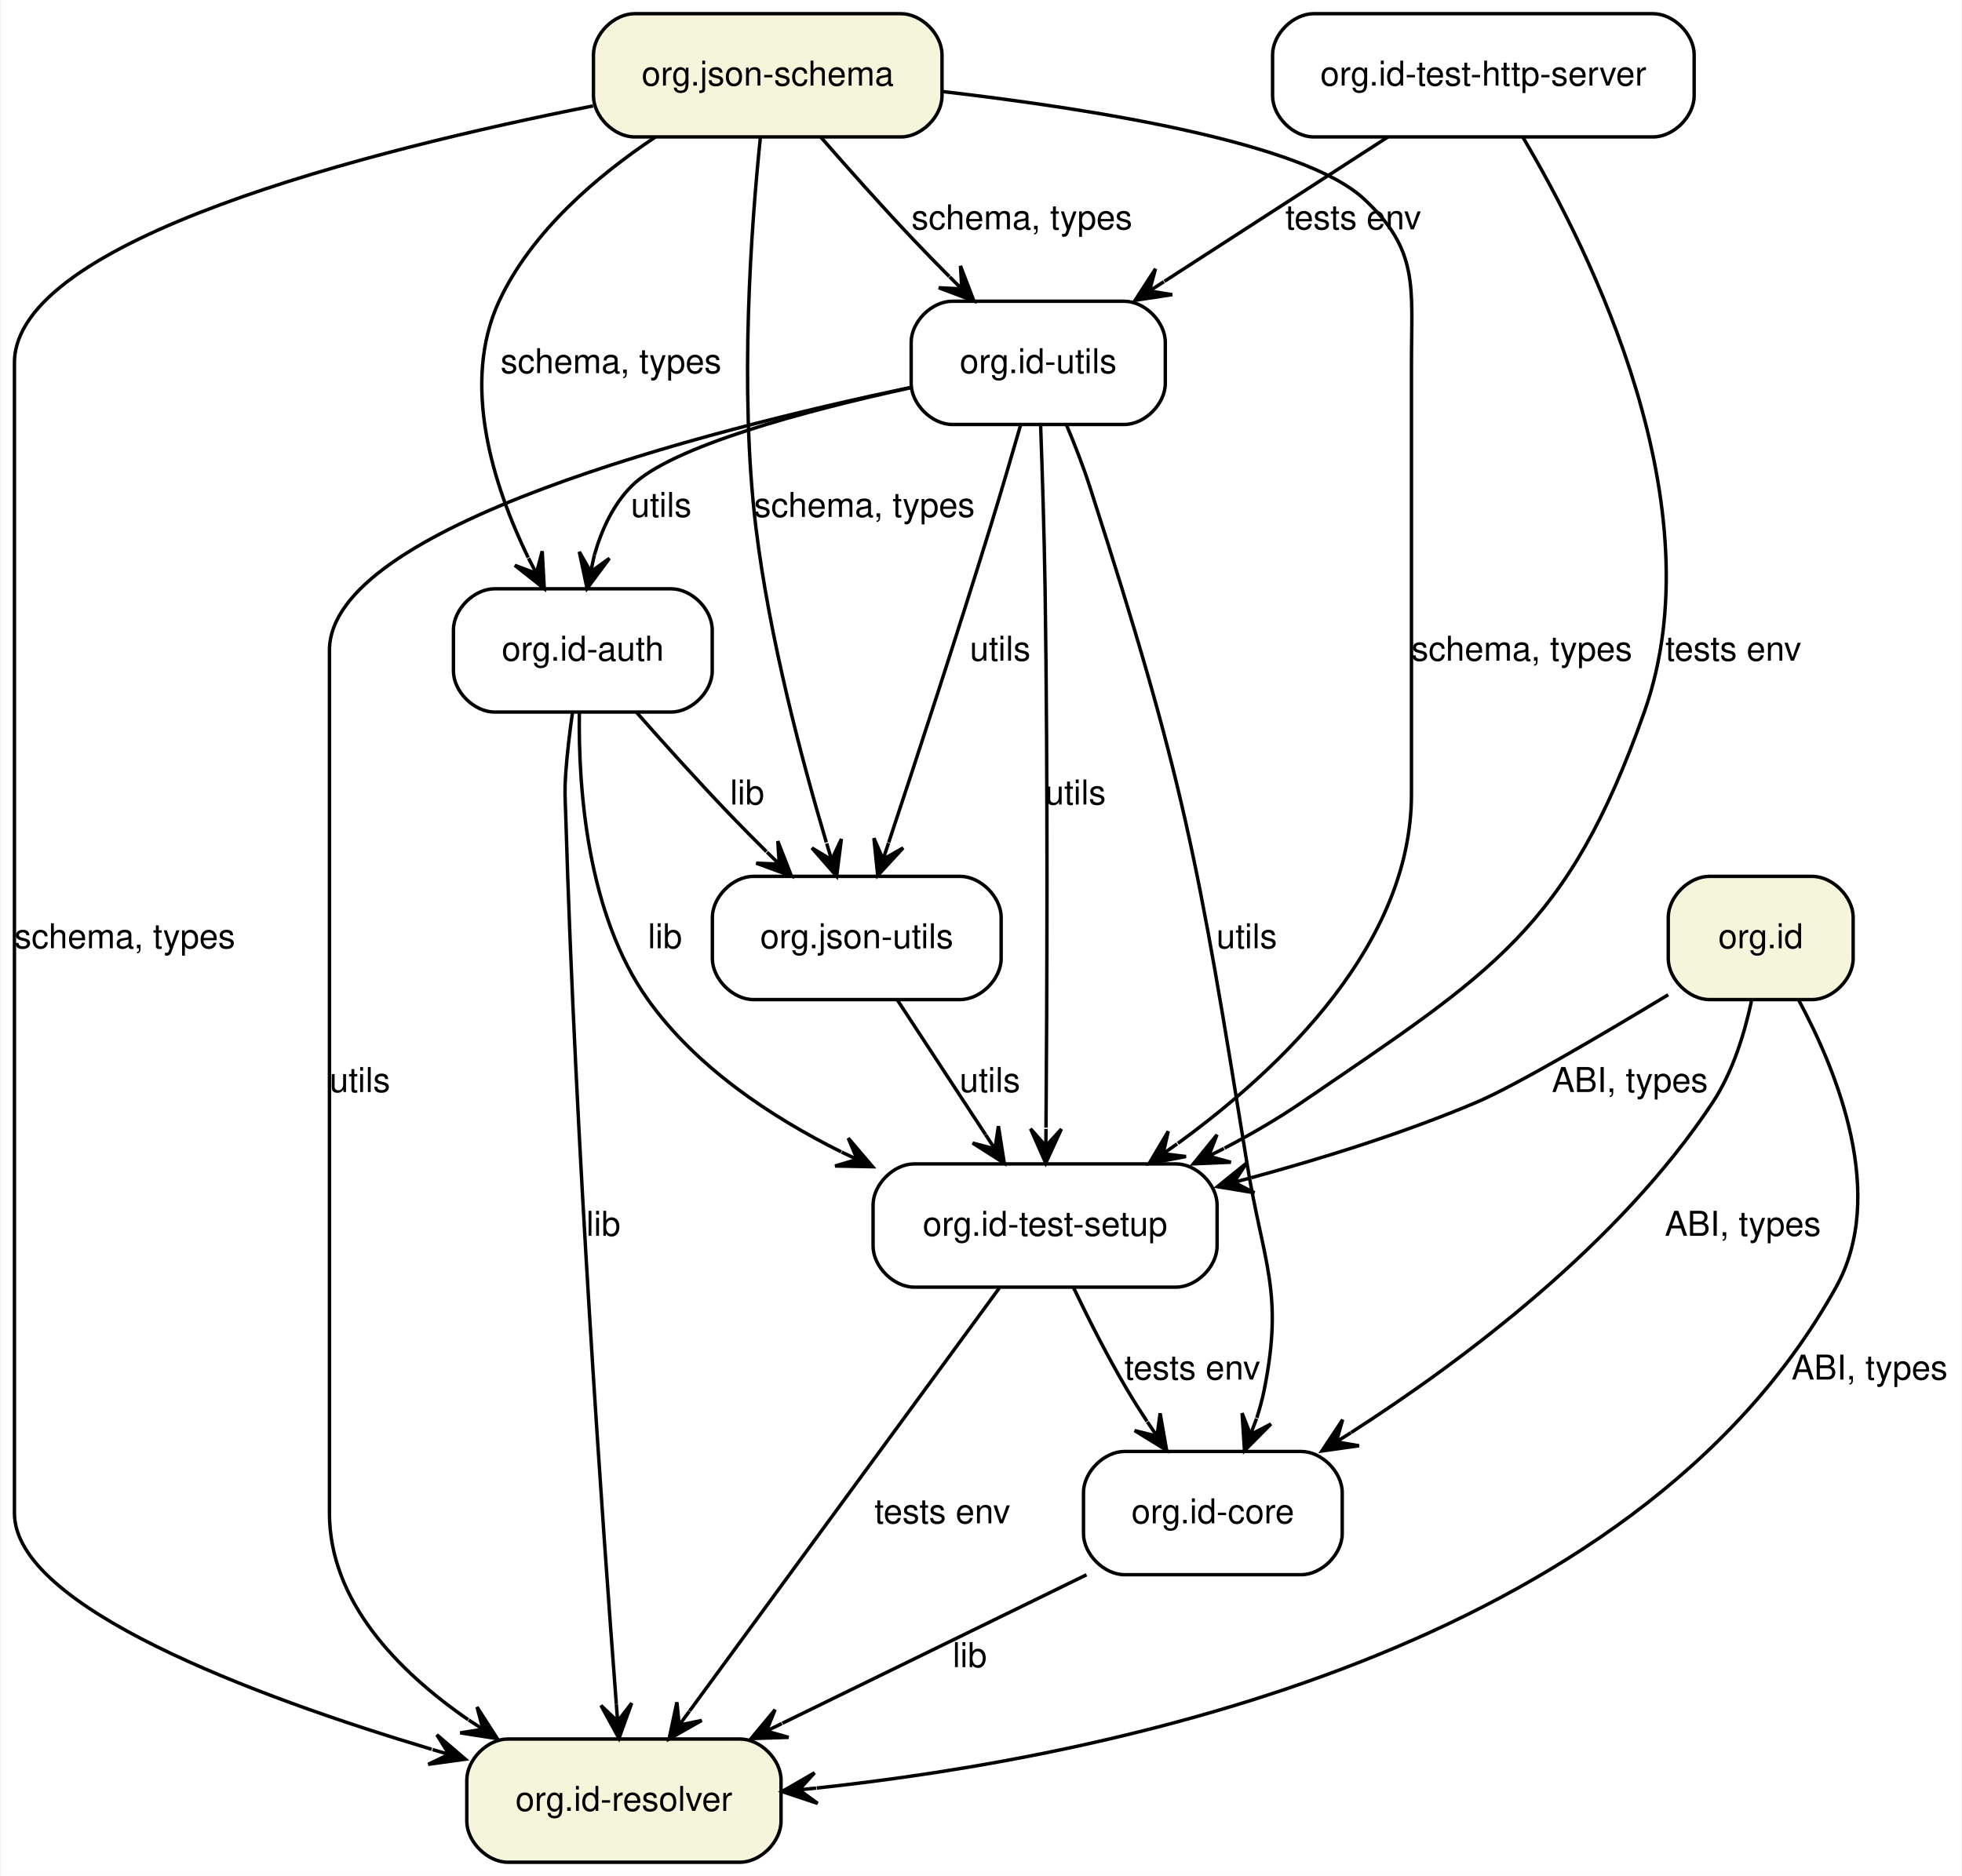
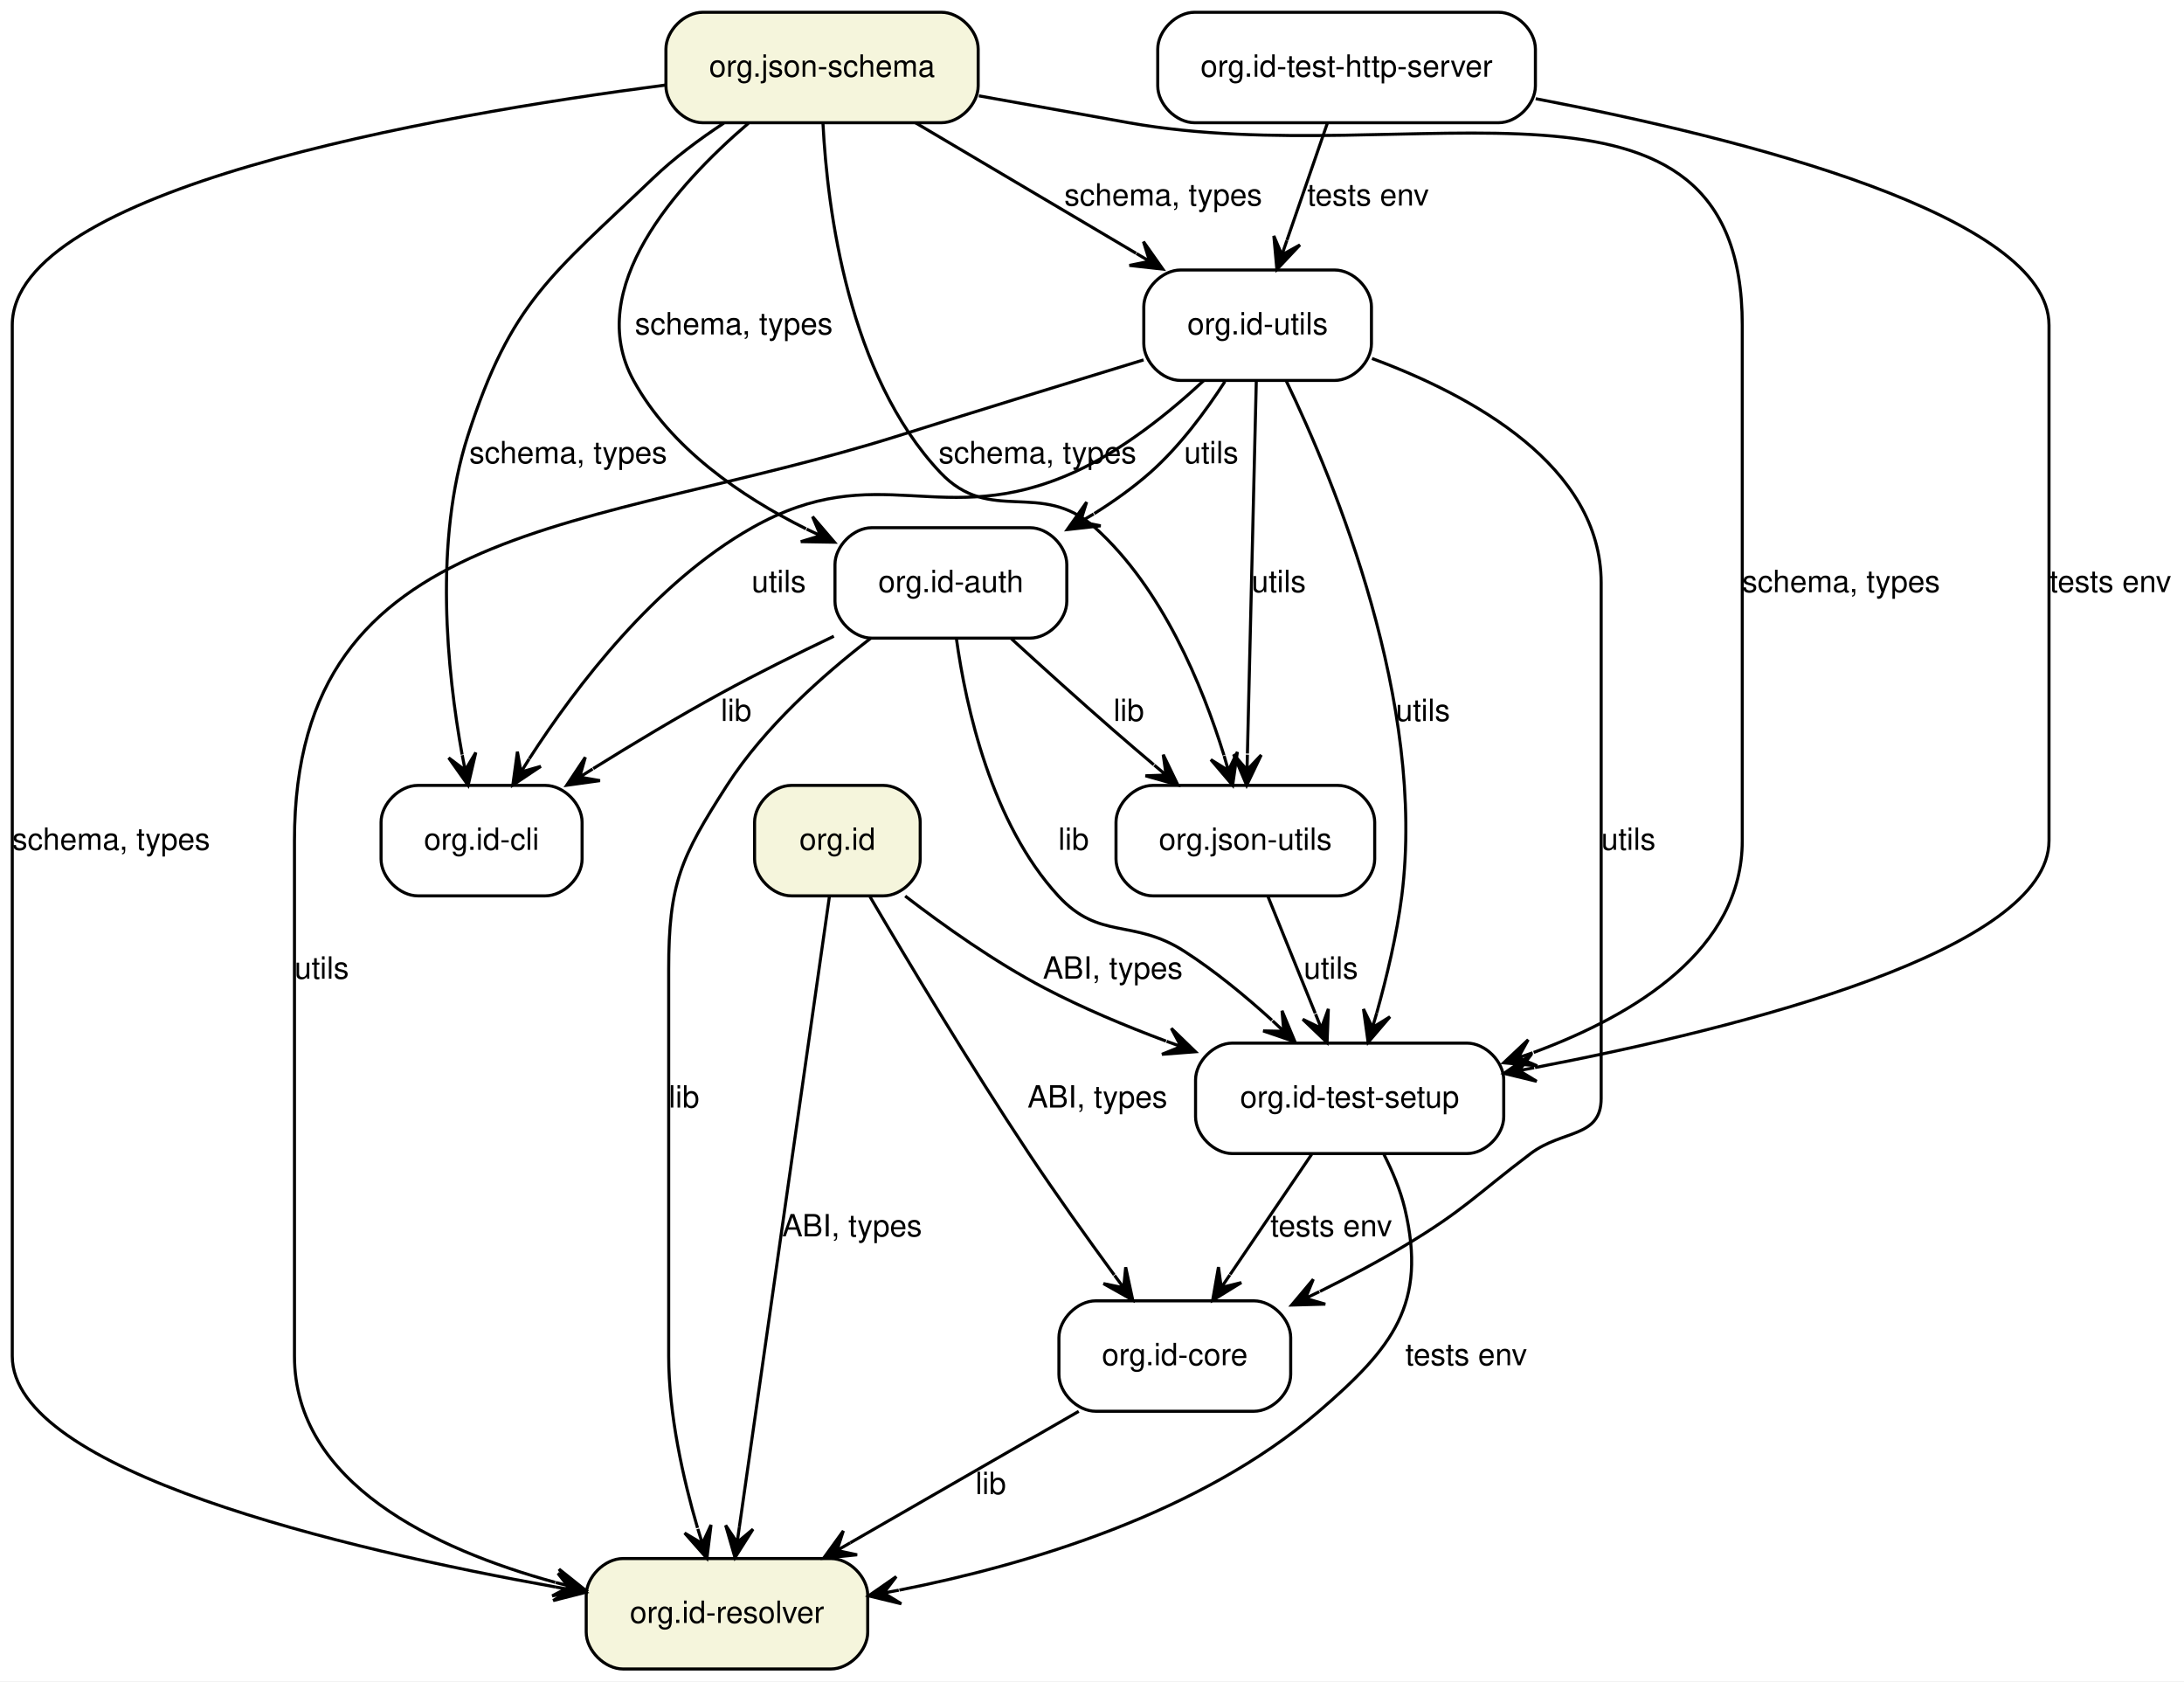
- <svg xmlns="http://www.w3.org/2000/svg" width="573pt" height="548pt" viewBox="0.00 0.00 572.57 548.00">
+ <svg xmlns="http://www.w3.org/2000/svg" width="712pt" height="548pt" viewBox="0.00 0.00 712.01 548.00">
  <g id="graph0" class="graph" transform="scale(1 1) rotate(0) translate(4 544)">
-     <polygon fill="#ffffff" stroke="transparent" points="-4,4 -4,-544 568.572,-544 568.572,4 -4,4" />
+     <polygon fill="#ffffff" stroke="transparent" points="-4,4 -4,-544 708.014,-544 708.014,4 -4,4" />
    <g id="node1" class="node">
-       <path fill="#f5f5dc" stroke="#000000" d="M258.898,-540C258.898,-540 181.102,-540 181.102,-540 175.102,-540 169.102,-534 169.102,-528 169.102,-528 169.102,-516 169.102,-516 169.102,-510 175.102,-504 181.102,-504 181.102,-504 258.898,-504 258.898,-504 264.898,-504 270.898,-510 270.898,-516 270.898,-516 270.898,-528 270.898,-528 270.898,-534 264.898,-540 258.898,-540" />
-       <text text-anchor="middle" x="220" y="-519" font-family="Helvetica,sans-Serif" font-size="10.00" fill="#000000">org.json-schema</text>
+       <path fill="#f5f5dc" stroke="#000000" d="M302.898,-540C302.898,-540 225.102,-540 225.102,-540 219.102,-540 213.102,-534 213.102,-528 213.102,-528 213.102,-516 213.102,-516 213.102,-510 219.102,-504 225.102,-504 225.102,-504 302.898,-504 302.898,-504 308.898,-504 314.898,-510 314.898,-516 314.898,-516 314.898,-528 314.898,-528 314.898,-534 308.898,-540 302.898,-540" />
+       <text text-anchor="middle" x="264" y="-519" font-family="Helvetica,sans-Serif" font-size="10.00" fill="#000000">org.json-schema</text>
    </g>
    <g id="node2" class="node">
-       <path fill="none" stroke="#000000" d="M324.109,-456C324.109,-456 273.891,-456 273.891,-456 267.891,-456 261.891,-450 261.891,-444 261.891,-444 261.891,-432 261.891,-432 261.891,-426 267.891,-420 273.891,-420 273.891,-420 324.109,-420 324.109,-420 330.109,-420 336.109,-426 336.109,-432 336.109,-432 336.109,-444 336.109,-444 336.109,-450 330.109,-456 324.109,-456" />
-       <text text-anchor="middle" x="299" y="-435" font-family="Helvetica,sans-Serif" font-size="10.00" fill="#000000">org.id-utils</text>
+       <path fill="none" stroke="#000000" d="M431.109,-456C431.109,-456 380.891,-456 380.891,-456 374.891,-456 368.891,-450 368.891,-444 368.891,-444 368.891,-432 368.891,-432 368.891,-426 374.891,-420 380.891,-420 380.891,-420 431.109,-420 431.109,-420 437.109,-420 443.109,-426 443.109,-432 443.109,-432 443.109,-444 443.109,-444 443.109,-450 437.109,-456 431.109,-456" />
+       <text text-anchor="middle" x="406" y="-435" font-family="Helvetica,sans-Serif" font-size="10.00" fill="#000000">org.id-utils</text>
    </g>
    <g id="edge1" class="edge">
-       <path fill="none" stroke="#000000" d="M235.48,-503.965C243.427,-494.853 253.349,-483.699 262.539,-474 265.881,-470.473 269.457,-466.812 273.015,-463.234" />
-       <polygon fill="#000000" stroke="#000000" points="280.212,-456.079 276.293,-466.321 276.666,-459.605 273.12,-463.13 273.12,-463.13 273.12,-463.13 276.666,-459.605 269.947,-459.939 280.212,-456.079 280.212,-456.079" />
-       <text text-anchor="middle" x="294.231" y="-477" font-family="Helvetica,sans-Serif" font-size="10.00" fill="#000000">schema, types</text>
+       <path fill="none" stroke="#000000" d="M294.463,-503.98C315.47,-491.553 343.597,-474.914 366.35,-461.455" />
+       <polygon fill="#000000" stroke="#000000" points="375.098,-456.28 368.782,-465.245 370.794,-458.826 366.491,-461.372 366.491,-461.372 366.491,-461.372 370.794,-458.826 364.2,-457.498 375.098,-456.28 375.098,-456.28" />
+       <text text-anchor="middle" x="375.231" y="-477" font-family="Helvetica,sans-Serif" font-size="10.00" fill="#000000">schema, types</text>
    </g>
    <g id="node3" class="node">
-       <path fill="none" stroke="#000000" d="M191.789,-372C191.789,-372 140.211,-372 140.211,-372 134.211,-372 128.211,-366 128.211,-360 128.211,-360 128.211,-348 128.211,-348 128.211,-342 134.211,-336 140.211,-336 140.211,-336 191.789,-336 191.789,-336 197.789,-336 203.789,-342 203.789,-348 203.789,-348 203.789,-360 203.789,-360 203.789,-366 197.789,-372 191.789,-372" />
-       <text text-anchor="middle" x="166" y="-351" font-family="Helvetica,sans-Serif" font-size="10.00" fill="#000000">org.id-auth</text>
+       <path fill="none" stroke="#000000" d="M331.789,-372C331.789,-372 280.211,-372 280.211,-372 274.211,-372 268.211,-366 268.211,-360 268.211,-360 268.211,-348 268.211,-348 268.211,-342 274.211,-336 280.211,-336 280.211,-336 331.789,-336 331.789,-336 337.789,-336 343.789,-342 343.789,-348 343.789,-348 343.789,-360 343.789,-360 343.789,-366 337.789,-372 331.789,-372" />
+       <text text-anchor="middle" x="306" y="-351" font-family="Helvetica,sans-Serif" font-size="10.00" fill="#000000">org.id-auth</text>
    </g>
    <g id="edge2" class="edge">
-       <path fill="none" stroke="#000000" d="M187.173,-503.956C170.16,-492.639 151.005,-476.333 141.539,-456 130.341,-431.949 139.811,-402.238 150.051,-381.099" />
-       <polygon fill="#000000" stroke="#000000" points="154.739,-372.04 154.139,-382.99 152.44,-376.481 150.143,-380.921 150.143,-380.921 150.143,-380.921 152.44,-376.481 146.146,-378.853 154.739,-372.04 154.739,-372.04" />
-       <text text-anchor="middle" x="174.231" y="-435" font-family="Helvetica,sans-Serif" font-size="10.00" fill="#000000">schema, types</text>
+       <path fill="none" stroke="#000000" d="M240.006,-503.837C216.412,-483.639 186.14,-449.913 202.539,-420 214.628,-397.949 237.563,-382.201 258.773,-371.632" />
+       <polygon fill="#000000" stroke="#000000" points="268.035,-367.277 260.901,-375.605 263.511,-369.405 258.986,-371.532 258.986,-371.532 258.986,-371.532 263.511,-369.405 257.071,-367.46 268.035,-367.277 268.035,-367.277" />
+       <text text-anchor="middle" x="235.231" y="-435" font-family="Helvetica,sans-Serif" font-size="10.00" fill="#000000">schema, types</text>
    </g>
    <g id="node4" class="node">
-       <path fill="none" stroke="#000000" d="M339.235,-204C339.235,-204 262.765,-204 262.765,-204 256.765,-204 250.765,-198 250.765,-192 250.765,-192 250.765,-180 250.765,-180 250.765,-174 256.765,-168 262.765,-168 262.765,-168 339.235,-168 339.235,-168 345.235,-168 351.235,-174 351.235,-180 351.235,-180 351.235,-192 351.235,-192 351.235,-198 345.235,-204 339.235,-204" />
-       <text text-anchor="middle" x="301" y="-183" font-family="Helvetica,sans-Serif" font-size="10.00" fill="#000000">org.id-test-setup</text>
+       <path fill="none" stroke="#000000" d="M474.235,-204C474.235,-204 397.765,-204 397.765,-204 391.765,-204 385.765,-198 385.765,-192 385.765,-192 385.765,-180 385.765,-180 385.765,-174 391.765,-168 397.765,-168 397.765,-168 474.235,-168 474.235,-168 480.235,-168 486.235,-174 486.235,-180 486.235,-180 486.235,-192 486.235,-192 486.235,-198 480.235,-204 474.235,-204" />
+       <text text-anchor="middle" x="436" y="-183" font-family="Helvetica,sans-Serif" font-size="10.00" fill="#000000">org.id-test-setup</text>
    </g>
    <g id="edge3" class="edge">
-       <path fill="none" stroke="#000000" d="M271.247,-517.234C315.964,-512.057 376.378,-502.27 394,-486 410.328,-470.926 408,-460.222 408,-438 408,-438 408,-438 408,-312 408,-268.455 370.41,-232.264 339.79,-210.008" />
-       <polygon fill="#000000" stroke="#000000" points="331.376,-204.105 342.147,-206.164 335.469,-206.977 339.562,-209.848 339.562,-209.848 339.562,-209.848 335.469,-206.977 336.978,-213.532 331.376,-204.105 331.376,-204.105" />
-       <text text-anchor="middle" x="440.231" y="-351" font-family="Helvetica,sans-Serif" font-size="10.00" fill="#000000">schema, types</text>
+       <path fill="none" stroke="#000000" d="M315.123,-512.763C330.803,-509.939 348.11,-506.832 364,-504 456.152,-487.575 564,-531.604 564,-438 564,-438 564,-438 564,-270 564,-234.559 529.275,-213.249 495.999,-200.964" />
+       <polygon fill="#000000" stroke="#000000" points="486.222,-197.585 497.143,-196.598 490.947,-199.218 495.673,-200.851 495.673,-200.851 495.673,-200.851 490.947,-199.218 494.203,-205.105 486.222,-197.585 486.222,-197.585" />
+       <text text-anchor="middle" x="596.231" y="-351" font-family="Helvetica,sans-Serif" font-size="10.00" fill="#000000">schema, types</text>
    </g>
    <g id="node5" class="node">
-       <path fill="none" stroke="#000000" d="M276.169,-288C276.169,-288 215.831,-288 215.831,-288 209.831,-288 203.831,-282 203.831,-276 203.831,-276 203.831,-264 203.831,-264 203.831,-258 209.831,-252 215.831,-252 215.831,-252 276.169,-252 276.169,-252 282.169,-252 288.169,-258 288.169,-264 288.169,-264 288.169,-276 288.169,-276 288.169,-282 282.169,-288 276.169,-288" />
-       <text text-anchor="middle" x="246" y="-267" font-family="Helvetica,sans-Serif" font-size="10.00" fill="#000000">org.json-utils</text>
+       <path fill="none" stroke="#000000" d="M432.169,-288C432.169,-288 371.831,-288 371.831,-288 365.831,-288 359.831,-282 359.831,-276 359.831,-276 359.831,-264 359.831,-264 359.831,-258 365.831,-252 371.831,-252 371.831,-252 432.169,-252 432.169,-252 438.169,-252 444.169,-258 444.169,-264 444.169,-264 444.169,-276 444.169,-276 444.169,-282 438.169,-288 432.169,-288" />
+       <text text-anchor="middle" x="402" y="-267" font-family="Helvetica,sans-Serif" font-size="10.00" fill="#000000">org.json-utils</text>
    </g>
    <g id="edge4" class="edge">
-       <path fill="none" stroke="#000000" d="M217.867,-503.987C215.226,-478.503 211.639,-430.51 216.539,-390 220.421,-357.906 229.942,-322.014 237.117,-297.917" />
-       <polygon fill="#000000" stroke="#000000" points="240.123,-288.044 241.515,-298.921 238.667,-292.827 237.21,-297.611 237.21,-297.611 237.21,-297.611 238.667,-292.827 232.905,-296.3 240.123,-288.044 240.123,-288.044" />
-       <text text-anchor="middle" x="248.231" y="-393" font-family="Helvetica,sans-Serif" font-size="10.00" fill="#000000">schema, types</text>
+       <path fill="none" stroke="#000000" d="M264.302,-503.674C265.751,-475.579 272.565,-421.784 302.539,-390 318.876,-372.677 335.301,-387.929 353,-372 374.908,-352.284 387.966,-320.646 395.024,-297.831" />
+       <polygon fill="#000000" stroke="#000000" points="397.854,-288.044 399.399,-298.9 396.465,-292.847 395.076,-297.65 395.076,-297.65 395.076,-297.65 396.465,-292.847 390.753,-296.4 397.854,-288.044 397.854,-288.044" />
+       <text text-anchor="middle" x="334.231" y="-393" font-family="Helvetica,sans-Serif" font-size="10.00" fill="#000000">schema, types</text>
    </g>
    <g id="node6" class="node">
-       <path fill="#f5f5dc" stroke="#000000" d="M211.887,-36C211.887,-36 144.113,-36 144.113,-36 138.113,-36 132.113,-30 132.113,-24 132.113,-24 132.113,-12 132.113,-12 132.113,-6 138.113,0 144.113,0 144.113,0 211.887,0 211.887,0 217.887,0 223.887,-6 223.887,-12 223.887,-12 223.887,-24 223.887,-24 223.887,-30 217.887,-36 211.887,-36" />
-       <text text-anchor="middle" x="178" y="-15" font-family="Helvetica,sans-Serif" font-size="10.00" fill="#000000">org.id-resolver</text>
+       <path fill="#f5f5dc" stroke="#000000" d="M266.887,-36C266.887,-36 199.113,-36 199.113,-36 193.113,-36 187.113,-30 187.113,-24 187.113,-24 187.113,-12 187.113,-12 187.113,-6 193.113,0 199.113,0 199.113,0 266.887,0 266.887,0 272.887,0 278.887,-6 278.887,-12 278.887,-12 278.887,-24 278.887,-24 278.887,-30 272.887,-36 266.887,-36" />
+       <text text-anchor="middle" x="233" y="-15" font-family="Helvetica,sans-Serif" font-size="10.00" fill="#000000">org.id-resolver</text>
    </g>
    <g id="edge5" class="edge">
-       <path fill="none" stroke="#000000" d="M168.975,-513.058C103.984,-500.189 0,-473.978 0,-438 0,-438 0,-438 0,-102 0,-74.633 69.685,-48.627 121.853,-32.994" />
-       <polygon fill="#000000" stroke="#000000" points="131.697,-30.102 123.37,-37.238 126.9,-31.511 122.102,-32.92 122.102,-32.92 122.102,-32.92 126.9,-31.511 120.834,-28.603 131.697,-30.102 131.697,-30.102" />
+       <path fill="none" stroke="#000000" d="M213.098,-516.305C136.383,-506.285 0,-482.25 0,-438 0,-438 0,-438 0,-102 0,-64.499 108.163,-39.105 177.098,-26.729" />
+       <polygon fill="#000000" stroke="#000000" points="186.967,-24.998 177.895,-31.158 182.042,-25.862 177.117,-26.726 177.117,-26.726 177.117,-26.726 182.042,-25.862 176.339,-22.294 186.967,-24.998 186.967,-24.998" />
      <text text-anchor="middle" x="32.23" y="-267" font-family="Helvetica,sans-Serif" font-size="10.00" fill="#000000">schema, types</text>
    </g>
-     <g id="edge11" class="edge">
-       <path fill="none" stroke="#000000" d="M261.834,-430.754C231.476,-424.129 191.768,-413.615 180.224,-402 174.833,-396.575 171.467,-389.208 169.371,-381.875" />
-       <polygon fill="#000000" stroke="#000000" points="167.23,-372.082 173.762,-380.89 168.298,-376.966 169.366,-381.851 169.366,-381.851 169.366,-381.851 168.298,-376.966 164.97,-382.812 167.23,-372.082 167.23,-372.082" />
-       <text text-anchor="middle" x="188.888" y="-393" font-family="Helvetica,sans-Serif" font-size="10.00" fill="#000000">utils</text>
+     <g id="node7" class="node">
+       <path fill="none" stroke="#000000" d="M173.771,-288C173.771,-288 132.229,-288 132.229,-288 126.229,-288 120.229,-282 120.229,-276 120.229,-276 120.229,-264 120.229,-264 120.229,-258 126.229,-252 132.229,-252 132.229,-252 173.771,-252 173.771,-252 179.771,-252 185.771,-258 185.771,-264 185.771,-264 185.771,-276 185.771,-276 185.771,-282 179.771,-288 173.771,-288" />
+       <text text-anchor="middle" x="153" y="-267" font-family="Helvetica,sans-Serif" font-size="10.00" fill="#000000">org.id-cli</text>
+     </g>
+     <g id="edge6" class="edge">
+       <path fill="none" stroke="#000000" d="M231.973,-503.87C224.032,-498.634 215.845,-492.548 209,-486 175.762,-454.203 162.656,-445.779 148.539,-402 137.419,-367.514 141.727,-325.307 146.653,-298.051" />
+       <polygon fill="#000000" stroke="#000000" points="148.613,-288.04 151.108,-298.718 147.653,-292.947 146.692,-297.854 146.692,-297.854 146.692,-297.854 147.653,-292.947 142.276,-296.989 148.613,-288.04 148.613,-288.04" />
+       <text text-anchor="middle" x="181.231" y="-393" font-family="Helvetica,sans-Serif" font-size="10.00" fill="#000000">schema, types</text>
+     </g>
+     <g id="edge12" class="edge">
+       <path fill="none" stroke="#000000" d="M395.327,-419.626C389.098,-409.99 380.587,-398.464 371,-390 365.482,-385.128 359.194,-380.639 352.754,-376.605" />
+       <polygon fill="#000000" stroke="#000000" points="343.936,-371.393 354.834,-372.608 348.24,-373.937 352.545,-376.481 352.545,-376.481 352.545,-376.481 348.24,-373.937 350.255,-380.355 343.936,-371.393 343.936,-371.393" />
+       <text text-anchor="middle" x="390.888" y="-393" font-family="Helvetica,sans-Serif" font-size="10.00" fill="#000000">utils</text>
+     </g>
+     <g id="edge14" class="edge">
+       <path fill="none" stroke="#000000" d="M415.347,-419.804C431.212,-386.828 460.955,-314.781 453,-252 451.389,-239.289 448.1,-225.524 444.84,-213.869" />
+       <polygon fill="#000000" stroke="#000000" points="442.025,-204.25 449.153,-212.584 443.43,-209.049 444.834,-213.848 444.834,-213.848 444.834,-213.848 443.43,-209.049 440.515,-215.112 442.025,-204.25 442.025,-204.25" />
+       <text text-anchor="middle" x="459.888" y="-309" font-family="Helvetica,sans-Serif" font-size="10.00" fill="#000000">utils</text>
+     </g>
+     <g id="edge15" class="edge">
+       <path fill="none" stroke="#000000" d="M405.564,-419.701C404.868,-390.464 403.5,-332.995 402.676,-298.389" />
+       <polygon fill="#000000" stroke="#000000" points="402.429,-288.022 407.166,-297.912 402.548,-293.021 402.667,-298.019 402.667,-298.019 402.667,-298.019 402.548,-293.021 398.168,-298.126 402.429,-288.022 402.429,-288.022" />
+       <text text-anchor="middle" x="412.888" y="-351" font-family="Helvetica,sans-Serif" font-size="10.00" fill="#000000">utils</text>
+     </g>
+     <g id="edge16" class="edge">
+       <path fill="none" stroke="#000000" d="M368.812,-426.698C345.797,-419.669 315.655,-410.399 289,-402 188.48,-370.324 92,-375.393 92,-270 92,-270 92,-270 92,-102 92,-60.497 137.645,-39.029 176.995,-28.233" />
+       <polygon fill="#000000" stroke="#000000" points="186.831,-25.712 178.261,-32.554 181.988,-26.953 177.144,-28.194 177.144,-28.194 177.144,-28.194 181.988,-26.953 176.027,-23.835 186.831,-25.712 186.831,-25.712" />
+       <text text-anchor="middle" x="100.888" y="-225" font-family="Helvetica,sans-Serif" font-size="10.00" fill="#000000">utils</text>
+     </g>
+     <g id="edge17" class="edge">
+       <path fill="none" stroke="#000000" d="M388.455,-419.968C377.277,-409.566 361.939,-397.165 346,-390 302.904,-370.628 282.37,-395.227 241.224,-372 209.585,-354.14 183.887,-320.454 168.552,-296.691" />
+       <polygon fill="#000000" stroke="#000000" points="163.191,-288.123 172.31,-294.214 165.844,-292.362 168.495,-296.601 168.495,-296.601 168.495,-296.601 165.844,-292.362 164.681,-298.988 163.191,-288.123 163.191,-288.123" />
+       <text text-anchor="middle" x="249.888" y="-351" font-family="Helvetica,sans-Serif" font-size="10.00" fill="#000000">utils</text>
+     </g>
+     <g id="node9" class="node">
+       <path fill="none" stroke="#000000" d="M404.78,-120C404.78,-120 353.22,-120 353.22,-120 347.22,-120 341.22,-114 341.22,-108 341.22,-108 341.22,-96 341.22,-96 341.22,-90 347.22,-84 353.22,-84 353.22,-84 404.78,-84 404.78,-84 410.78,-84 416.78,-90 416.78,-96 416.78,-96 416.78,-108 416.78,-108 416.78,-114 410.78,-120 404.78,-120" />
+       <text text-anchor="middle" x="379" y="-99" font-family="Helvetica,sans-Serif" font-size="10.00" fill="#000000">org.id-core</text>
    </g>
    <g id="edge13" class="edge">
-       <path fill="none" stroke="#000000" d="M299.7,-419.794C300.173,-406.542 300.755,-388.162 301,-372 301.844,-316.258 301.55,-251.108 301.269,-214.59" />
-       <polygon fill="#000000" stroke="#000000" points="301.183,-204.218 305.765,-214.181 301.224,-209.218 301.266,-214.218 301.266,-214.218 301.266,-214.218 301.224,-209.218 296.766,-214.255 301.183,-204.218 301.183,-204.218" />
-       <text text-anchor="middle" x="309.888" y="-309" font-family="Helvetica,sans-Serif" font-size="10.00" fill="#000000">utils</text>
+       <path fill="none" stroke="#000000" d="M443.294,-427.15C475.875,-415.108 518,-392.16 518,-354 518,-354 518,-354 518,-186 518,-173.019 505.35,-175.834 495,-168 476.996,-154.374 473.371,-149.601 454,-138 445.264,-132.768 435.652,-127.688 426.309,-123.072" />
+       <polygon fill="#000000" stroke="#000000" points="417.097,-118.623 428.059,-118.92 421.6,-120.798 426.102,-122.972 426.102,-122.972 426.102,-122.972 421.6,-120.798 424.145,-127.025 417.097,-118.623 417.097,-118.623" />
+       <text text-anchor="middle" x="526.888" y="-267" font-family="Helvetica,sans-Serif" font-size="10.00" fill="#000000">utils</text>
    </g>
-     <g id="edge14" class="edge">
-       <path fill="none" stroke="#000000" d="M293.812,-419.726C291.228,-410.752 288.017,-399.788 285,-390 275.232,-358.311 263.379,-322.141 255.323,-297.868" />
-       <polygon fill="#000000" stroke="#000000" points="252.12,-288.242 259.547,-296.31 253.699,-292.986 255.277,-297.731 255.277,-297.731 255.277,-297.731 253.699,-292.986 251.007,-299.151 252.12,-288.242 252.12,-288.242" />
-       <text text-anchor="middle" x="287.888" y="-351" font-family="Helvetica,sans-Serif" font-size="10.00" fill="#000000">utils</text>
+     <g id="edge21" class="edge">
+       <path fill="none" stroke="#000000" d="M307.79,-335.915C310.893,-313.596 319.199,-275.697 341.003,-252 354.477,-237.356 365.248,-244.742 382,-234 392.024,-227.572 402.04,-219.31 410.675,-211.459" />
+       <polygon fill="#000000" stroke="#000000" points="418.178,-204.428 413.958,-214.55 414.53,-207.847 410.881,-211.266 410.881,-211.266 410.881,-211.266 414.53,-207.847 407.804,-207.983 418.178,-204.428 418.178,-204.428" />
+       <text text-anchor="middle" x="345.998" y="-267" font-family="Helvetica,sans-Serif" font-size="10.00" fill="#000000">lib</text>
    </g>
-     <g id="edge15" class="edge">
-       <path fill="none" stroke="#000000" d="M261.514,-430.785C201.862,-418.219 92,-390.166 92,-354 92,-354 92,-354 92,-102 92,-76.319 111.868,-55.919 132.505,-41.656" />
-       <polygon fill="#000000" stroke="#000000" points="141.029,-36.113 135.099,-45.337 136.838,-38.839 132.646,-41.565 132.646,-41.565 132.646,-41.565 136.838,-38.839 130.193,-37.792 141.029,-36.113 141.029,-36.113" />
-       <text text-anchor="middle" x="100.888" y="-225" font-family="Helvetica,sans-Serif" font-size="10.00" fill="#000000">utils</text>
+     <g id="edge20" class="edge">
+       <path fill="none" stroke="#000000" d="M325.72,-335.809C335.626,-326.756 347.862,-315.702 359.003,-306 363.225,-302.324 367.719,-298.483 372.151,-294.736" />
+       <polygon fill="#000000" stroke="#000000" points="379.987,-288.151 375.226,-298.03 376.159,-291.368 372.331,-294.584 372.331,-294.584 372.331,-294.584 376.159,-291.368 369.436,-291.139 379.987,-288.151 379.987,-288.151" />
+       <text text-anchor="middle" x="363.998" y="-309" font-family="Helvetica,sans-Serif" font-size="10.00" fill="#000000">lib</text>
+     </g>
+     <g id="edge22" class="edge">
+       <path fill="none" stroke="#000000" d="M279.793,-335.9C264.22,-323.927 245.193,-306.973 233,-288 217.877,-264.469 214,-255.972 214,-228 214,-228 214,-228 214,-102 214,-82.989 218.687,-62.141 223.405,-45.971" />
+       <polygon fill="#000000" stroke="#000000" points="226.461,-36.086 227.807,-46.969 224.984,-40.863 223.507,-45.64 223.507,-45.64 223.507,-45.64 224.984,-40.863 219.208,-44.311 226.461,-36.086 226.461,-36.086" />
+       <text text-anchor="middle" x="218.999" y="-183" font-family="Helvetica,sans-Serif" font-size="10.00" fill="#000000">lib</text>
+     </g>
+     <g id="edge23" class="edge">
+       <path fill="none" stroke="#000000" d="M267.844,-336.627C255.915,-330.945 242.793,-324.435 231.003,-318 217.168,-310.449 202.352,-301.549 189.389,-293.477" />
+       <polygon fill="#000000" stroke="#000000" points="180.745,-288.048 191.607,-289.556 184.979,-290.707 189.213,-293.367 189.213,-293.367 189.213,-293.367 184.979,-290.707 186.82,-297.177 180.745,-288.048 180.745,-288.048" />
+       <text text-anchor="middle" x="235.999" y="-309" font-family="Helvetica,sans-Serif" font-size="10.00" fill="#000000">lib</text>
+     </g>
+     <g id="edge19" class="edge">
+       <path fill="none" stroke="#000000" d="M447.067,-167.941C449.901,-162.387 452.555,-156.121 454,-150 461.321,-118.989 450.144,-104.793 426,-84 387.33,-50.696 331.033,-33.973 289.211,-25.716" />
+       <polygon fill="#000000" stroke="#000000" points="279.18,-23.842 289.836,-21.255 284.094,-24.761 289.009,-25.679 289.009,-25.679 289.009,-25.679 284.094,-24.761 288.183,-30.102 279.18,-23.842 279.18,-23.842" />
+       <text text-anchor="middle" x="474.007" y="-99" font-family="Helvetica,sans-Serif" font-size="10.00" fill="#000000">tests env</text>
+     </g>
+     <g id="edge18" class="edge">
+       <path fill="none" stroke="#000000" d="M423.632,-167.773C415.864,-156.325 405.711,-141.364 397.052,-128.604" />
+       <polygon fill="#000000" stroke="#000000" points="391.344,-120.191 400.683,-125.939 394.151,-124.329 396.959,-128.466 396.959,-128.466 396.959,-128.466 394.151,-124.329 393.235,-130.993 391.344,-120.191 391.344,-120.191" />
+       <text text-anchor="middle" x="430.007" y="-141" font-family="Helvetica,sans-Serif" font-size="10.00" fill="#000000">tests env</text>
+     </g>
+     <g id="edge24" class="edge">
+       <path fill="none" stroke="#000000" d="M409.377,-251.773C413.877,-240.656 419.719,-226.224 424.783,-213.713" />
+       <polygon fill="#000000" stroke="#000000" points="428.637,-204.191 429.056,-215.149 426.761,-208.826 424.885,-213.461 424.885,-213.461 424.885,-213.461 426.761,-208.826 420.714,-211.772 428.637,-204.191 428.637,-204.191" />
+       <text text-anchor="middle" x="429.888" y="-225" font-family="Helvetica,sans-Serif" font-size="10.00" fill="#000000">utils</text>
    </g>
    <g id="node8" class="node">
-       <path fill="none" stroke="#000000" d="M375.78,-120C375.78,-120 324.22,-120 324.22,-120 318.22,-120 312.22,-114 312.22,-108 312.22,-108 312.22,-96 312.22,-96 312.22,-90 318.22,-84 324.22,-84 324.22,-84 375.78,-84 375.78,-84 381.78,-84 387.78,-90 387.78,-96 387.78,-96 387.78,-108 387.78,-108 387.78,-114 381.78,-120 375.78,-120" />
-       <text text-anchor="middle" x="350" y="-99" font-family="Helvetica,sans-Serif" font-size="10.00" fill="#000000">org.id-core</text>
+       <path fill="#f5f5dc" stroke="#000000" d="M284,-288C284,-288 254,-288 254,-288 248,-288 242,-282 242,-276 242,-276 242,-264 242,-264 242,-258 248,-252 254,-252 254,-252 284,-252 284,-252 290,-252 296,-258 296,-264 296,-264 296,-276 296,-276 296,-282 290,-288 284,-288" />
+       <text text-anchor="middle" x="269" y="-267" font-family="Helvetica,sans-Serif" font-size="10.00" fill="#000000">org.id</text>
    </g>
-     <g id="edge12" class="edge">
-       <path fill="none" stroke="#000000" d="M307.23,-419.907C309.616,-414.246 312.091,-407.929 314,-402 341.692,-316.005 345.58,-293.185 360,-204 364.695,-174.96 370.769,-166.846 365,-138 364.459,-135.292 363.709,-132.534 362.831,-129.809" />
-       <polygon fill="#000000" stroke="#000000" points="359.234,-120.243 366.966,-128.019 360.994,-124.923 362.754,-129.603 362.754,-129.603 362.754,-129.603 360.994,-124.923 358.541,-131.187 359.234,-120.243 359.234,-120.243" />
-       <text text-anchor="middle" x="359.888" y="-267" font-family="Helvetica,sans-Serif" font-size="10.00" fill="#000000">utils</text>
+     <g id="edge8" class="edge">
+       <path fill="none" stroke="#000000" d="M291.098,-251.94C303.807,-242.165 320.392,-230.405 336.428,-222 348.874,-215.476 362.766,-209.639 376.13,-204.659" />
+       <polygon fill="#000000" stroke="#000000" points="385.74,-201.187 377.864,-208.817 381.038,-202.886 376.335,-204.585 376.335,-204.585 376.335,-204.585 381.038,-202.886 374.806,-200.353 385.74,-201.187 385.74,-201.187" />
+       <text text-anchor="middle" x="358.786" y="-225" font-family="Helvetica,sans-Serif" font-size="10.00" fill="#000000">ABI, types</text>
    </g>
-     <g id="edge19" class="edge">
-       <path fill="none" stroke="#000000" d="M164.979,-335.646C164.688,-313.739 167.239,-276.943 185.003,-252 198.936,-232.436 220.604,-217.894 241.459,-207.516" />
-       <polygon fill="#000000" stroke="#000000" points="250.637,-203.179 243.518,-211.52 246.116,-205.315 241.595,-207.451 241.595,-207.451 241.595,-207.451 246.116,-205.315 239.673,-203.383 250.637,-203.179 250.637,-203.179" />
-       <text text-anchor="middle" x="189.999" y="-267" font-family="Helvetica,sans-Serif" font-size="10.00" fill="#000000">lib</text>
-     </g>
-     <g id="edge18" class="edge">
-       <path fill="none" stroke="#000000" d="M181.644,-335.955C189.677,-326.84 199.707,-315.687 209.003,-306 212.393,-302.468 216.02,-298.804 219.63,-295.225" />
-       <polygon fill="#000000" stroke="#000000" points="226.932,-288.069 222.94,-298.282 223.361,-291.569 219.79,-295.068 219.79,-295.068 219.79,-295.068 223.361,-291.569 216.64,-291.854 226.932,-288.069 226.932,-288.069" />
-       <text text-anchor="middle" x="213.999" y="-309" font-family="Helvetica,sans-Serif" font-size="10.00" fill="#000000">lib</text>
-     </g>
-     <g id="edge20" class="edge">
-       <path fill="none" stroke="#000000" d="M162.966,-335.737C162.159,-330.07 161.4,-323.791 161,-318 160.632,-312.679 160.843,-311.331 161,-306 163.812,-210.649 171.849,-97.772 175.78,-46.22" />
-       <polygon fill="#000000" stroke="#000000" points="176.554,-36.179 180.272,-46.495 176.17,-41.164 175.786,-46.15 175.786,-46.15 175.786,-46.15 176.17,-41.164 171.299,-45.804 176.554,-36.179 176.554,-36.179" />
-       <text text-anchor="middle" x="171.999" y="-183" font-family="Helvetica,sans-Serif" font-size="10.00" fill="#000000">lib</text>
-     </g>
-     <g id="edge17" class="edge">
-       <path fill="none" stroke="#000000" d="M287.603,-167.701C265.734,-137.831 222.29,-78.493 197.164,-44.175" />
-       <polygon fill="#000000" stroke="#000000" points="191.195,-36.022 200.733,-41.432 194.148,-40.056 197.102,-44.091 197.102,-44.091 197.102,-44.091 194.148,-40.056 193.471,-46.749 191.195,-36.022 191.195,-36.022" />
-       <text text-anchor="middle" x="271.007" y="-99" font-family="Helvetica,sans-Serif" font-size="10.00" fill="#000000">tests env</text>
-     </g>
-     <g id="edge16" class="edge">
-       <path fill="none" stroke="#000000" d="M309.288,-167.894C313.656,-158.763 319.283,-147.615 324.986,-138 326.788,-134.962 328.758,-131.843 330.777,-128.771" />
-       <polygon fill="#000000" stroke="#000000" points="336.495,-120.349 334.601,-131.15 333.686,-124.486 330.878,-128.622 330.878,-128.622 330.878,-128.622 333.686,-124.486 327.155,-126.095 336.495,-120.349 336.495,-120.349" />
-       <text text-anchor="middle" x="344.007" y="-141" font-family="Helvetica,sans-Serif" font-size="10.00" fill="#000000">tests env</text>
-     </g>
-     <g id="edge21" class="edge">
-       <path fill="none" stroke="#000000" d="M257.934,-251.773C265.43,-240.325 275.226,-225.364 283.581,-212.604" />
-       <polygon fill="#000000" stroke="#000000" points="289.089,-204.191 287.376,-215.022 286.35,-208.374 283.611,-212.557 283.611,-212.557 283.611,-212.557 286.35,-208.374 279.846,-210.092 289.089,-204.191 289.089,-204.191" />
-       <text text-anchor="middle" x="284.888" y="-225" font-family="Helvetica,sans-Serif" font-size="10.00" fill="#000000">utils</text>
-     </g>
-     <g id="node7" class="node">
-       <path fill="#f5f5dc" stroke="#000000" d="M525,-288C525,-288 495,-288 495,-288 489,-288 483,-282 483,-276 483,-276 483,-264 483,-264 483,-258 489,-252 495,-252 495,-252 525,-252 525,-252 531,-252 537,-258 537,-264 537,-264 537,-276 537,-276 537,-282 531,-288 525,-288" />
-       <text text-anchor="middle" x="510" y="-267" font-family="Helvetica,sans-Serif" font-size="10.00" fill="#000000">org.id</text>
+     <g id="edge9" class="edge">
+       <path fill="none" stroke="#000000" d="M266.411,-251.877C260.212,-208.483 244.48,-98.361 237.03,-46.21" />
+       <polygon fill="#000000" stroke="#000000" points="235.614,-36.298 241.483,-45.561 236.321,-41.247 237.028,-46.197 237.028,-46.197 237.028,-46.197 236.321,-41.247 232.573,-46.834 235.614,-36.298 235.614,-36.298" />
+       <text text-anchor="middle" x="273.786" y="-141" font-family="Helvetica,sans-Serif" font-size="10.00" fill="#000000">ABI, types</text>
    </g>
    <g id="edge7" class="edge">
-       <path fill="none" stroke="#000000" d="M482.985,-253.412C463.262,-241.487 438.109,-226.714 427,-222 406.118,-213.139 382.388,-205.719 361.197,-199.962" />
-       <polygon fill="#000000" stroke="#000000" points="351.341,-197.353 362.16,-195.562 356.175,-198.633 361.008,-199.912 361.008,-199.912 361.008,-199.912 356.175,-198.633 359.856,-204.262 351.341,-197.353 351.341,-197.353" />
-       <text text-anchor="middle" x="471.786" y="-225" font-family="Helvetica,sans-Serif" font-size="10.00" fill="#000000">ABI, types</text>
+       <path fill="none" stroke="#000000" d="M279.646,-251.685C291.759,-231.066 312.343,-196.698 331.428,-168 340.24,-154.75 350.509,-140.381 359.246,-128.443" />
+       <polygon fill="#000000" stroke="#000000" points="365.294,-120.231 362.987,-130.951 362.329,-124.257 359.364,-128.282 359.364,-128.282 359.364,-128.282 362.329,-124.257 355.74,-125.614 365.294,-120.231 365.294,-120.231" />
+       <text text-anchor="middle" x="353.786" y="-183" font-family="Helvetica,sans-Serif" font-size="10.00" fill="#000000">ABI, types</text>
    </g>
-     <g id="edge8" class="edge">
-       <path fill="none" stroke="#000000" d="M521.047,-251.939C532.518,-230.642 546.868,-194.763 532,-168 472.876,-61.577 318.305,-30.658 234.305,-21.677" />
-       <polygon fill="#000000" stroke="#000000" points="224.175,-20.663 234.573,-17.181 229.15,-21.161 234.125,-21.659 234.125,-21.659 234.125,-21.659 229.15,-21.161 233.677,-26.136 224.175,-20.663 224.175,-20.663" />
-       <text text-anchor="middle" x="541.786" y="-141" font-family="Helvetica,sans-Serif" font-size="10.00" fill="#000000">ABI, types</text>
+     <g id="edge25" class="edge">
+       <path fill="none" stroke="#000000" d="M347.679,-83.98C325.91,-71.455 296.705,-54.652 273.216,-41.138" />
+       <polygon fill="#000000" stroke="#000000" points="264.52,-36.135 275.432,-37.221 268.854,-38.629 273.188,-41.122 273.188,-41.122 273.188,-41.122 268.854,-38.629 270.944,-45.023 264.52,-36.135 264.52,-36.135" />
+       <text text-anchor="middle" x="318.998" y="-57" font-family="Helvetica,sans-Serif" font-size="10.00" fill="#000000">lib</text>
    </g>
-     <g id="edge6" class="edge">
-       <path fill="none" stroke="#000000" d="M507.303,-251.579C505.286,-242.155 501.833,-230.839 496,-222 468.877,-180.899 423.373,-146.744 390.365,-125.519" />
-       <polygon fill="#000000" stroke="#000000" points="381.837,-120.142 392.696,-121.669 386.066,-122.809 390.296,-125.475 390.296,-125.475 390.296,-125.475 386.066,-122.809 387.896,-129.282 381.837,-120.142 381.837,-120.142" />
-       <text text-anchor="middle" x="504.786" y="-183" font-family="Helvetica,sans-Serif" font-size="10.00" fill="#000000">ABI, types</text>
+     <g id="node10" class="node">
+       <path fill="none" stroke="#000000" d="M484.561,-540C484.561,-540 385.439,-540 385.439,-540 379.439,-540 373.439,-534 373.439,-528 373.439,-528 373.439,-516 373.439,-516 373.439,-510 379.439,-504 385.439,-504 385.439,-504 484.561,-504 484.561,-504 490.561,-504 496.561,-510 496.561,-516 496.561,-516 496.561,-528 496.561,-528 496.561,-534 490.561,-540 484.561,-540" />
+       <text text-anchor="middle" x="435" y="-519" font-family="Helvetica,sans-Serif" font-size="10.00" fill="#000000">org.id-test-http-server</text>
    </g>
-     <g id="edge22" class="edge">
-       <path fill="none" stroke="#000000" d="M313.102,-83.98C287.117,-71.29 252.139,-54.207 224.284,-40.604" />
-       <polygon fill="#000000" stroke="#000000" points="215.134,-36.135 226.094,-36.48 219.626,-38.329 224.119,-40.523 224.119,-40.523 224.119,-40.523 219.626,-38.329 222.144,-44.567 215.134,-36.135 215.134,-36.135" />
-       <text text-anchor="middle" x="278.998" y="-57" font-family="Helvetica,sans-Serif" font-size="10.00" fill="#000000">lib</text>
-     </g>
-     <g id="node9" class="node">
-       <path fill="none" stroke="#000000" d="M478.561,-540C478.561,-540 379.439,-540 379.439,-540 373.439,-540 367.439,-534 367.439,-528 367.439,-528 367.439,-516 367.439,-516 367.439,-510 373.439,-504 379.439,-504 379.439,-504 478.561,-504 478.561,-504 484.561,-504 490.561,-510 490.561,-516 490.561,-516 490.561,-528 490.561,-528 490.561,-534 484.561,-540 478.561,-540" />
-       <text text-anchor="middle" x="429" y="-519" font-family="Helvetica,sans-Serif" font-size="10.00" fill="#000000">org.id-test-http-server</text>
+     <g id="edge11" class="edge">
+       <path fill="none" stroke="#000000" d="M428.707,-503.773C424.869,-492.656 419.887,-478.224 415.568,-465.713" />
+       <polygon fill="#000000" stroke="#000000" points="412.28,-456.191 419.797,-464.175 413.912,-460.917 415.544,-465.644 415.544,-465.644 415.544,-465.644 413.912,-460.917 411.29,-467.112 412.28,-456.191 412.28,-456.191" />
+       <text text-anchor="middle" x="442.007" y="-477" font-family="Helvetica,sans-Serif" font-size="10.00" fill="#000000">tests env</text>
    </g>
    <g id="edge10" class="edge">
-       <path fill="none" stroke="#000000" d="M401.112,-503.98C382.05,-491.663 356.584,-475.208 335.853,-461.813" />
-       <polygon fill="#000000" stroke="#000000" points="327.291,-456.28 338.132,-457.928 331.49,-458.994 335.69,-461.707 335.69,-461.707 335.69,-461.707 331.49,-458.994 333.248,-465.487 327.291,-456.28 327.291,-456.28" />
-       <text text-anchor="middle" x="391.007" y="-477" font-family="Helvetica,sans-Serif" font-size="10.00" fill="#000000">tests env</text>
-     </g>
-     <g id="edge9" class="edge">
-       <path fill="none" stroke="#000000" d="M440.501,-503.978C460.426,-470.378 497.286,-396.125 476,-336 453.507,-272.467 431.613,-260.074 376,-222 368.976,-217.191 361.211,-212.688 353.418,-208.606" />
-       <polygon fill="#000000" stroke="#000000" points="344.301,-204.013 355.256,-204.493 348.766,-206.262 353.231,-208.512 353.231,-208.512 353.231,-208.512 348.766,-206.262 351.207,-212.531 344.301,-204.013 344.301,-204.013" />
-       <text text-anchor="middle" x="502.007" y="-351" font-family="Helvetica,sans-Serif" font-size="10.00" fill="#000000">tests env</text>
+       <path fill="none" stroke="#000000" d="M496.669,-511.83C564.495,-498.855 664,-473.731 664,-438 664,-438 664,-438 664,-270 664,-234.239 563.993,-209.002 496.446,-196.034" />
+       <polygon fill="#000000" stroke="#000000" points="486.318,-194.134 496.976,-191.555 491.232,-195.056 496.146,-195.978 496.146,-195.978 496.146,-195.978 491.232,-195.056 495.317,-200.401 486.318,-194.134 486.318,-194.134" />
+       <text text-anchor="middle" x="684.007" y="-351" font-family="Helvetica,sans-Serif" font-size="10.00" fill="#000000">tests env</text>
    </g>
  </g>
</svg>
